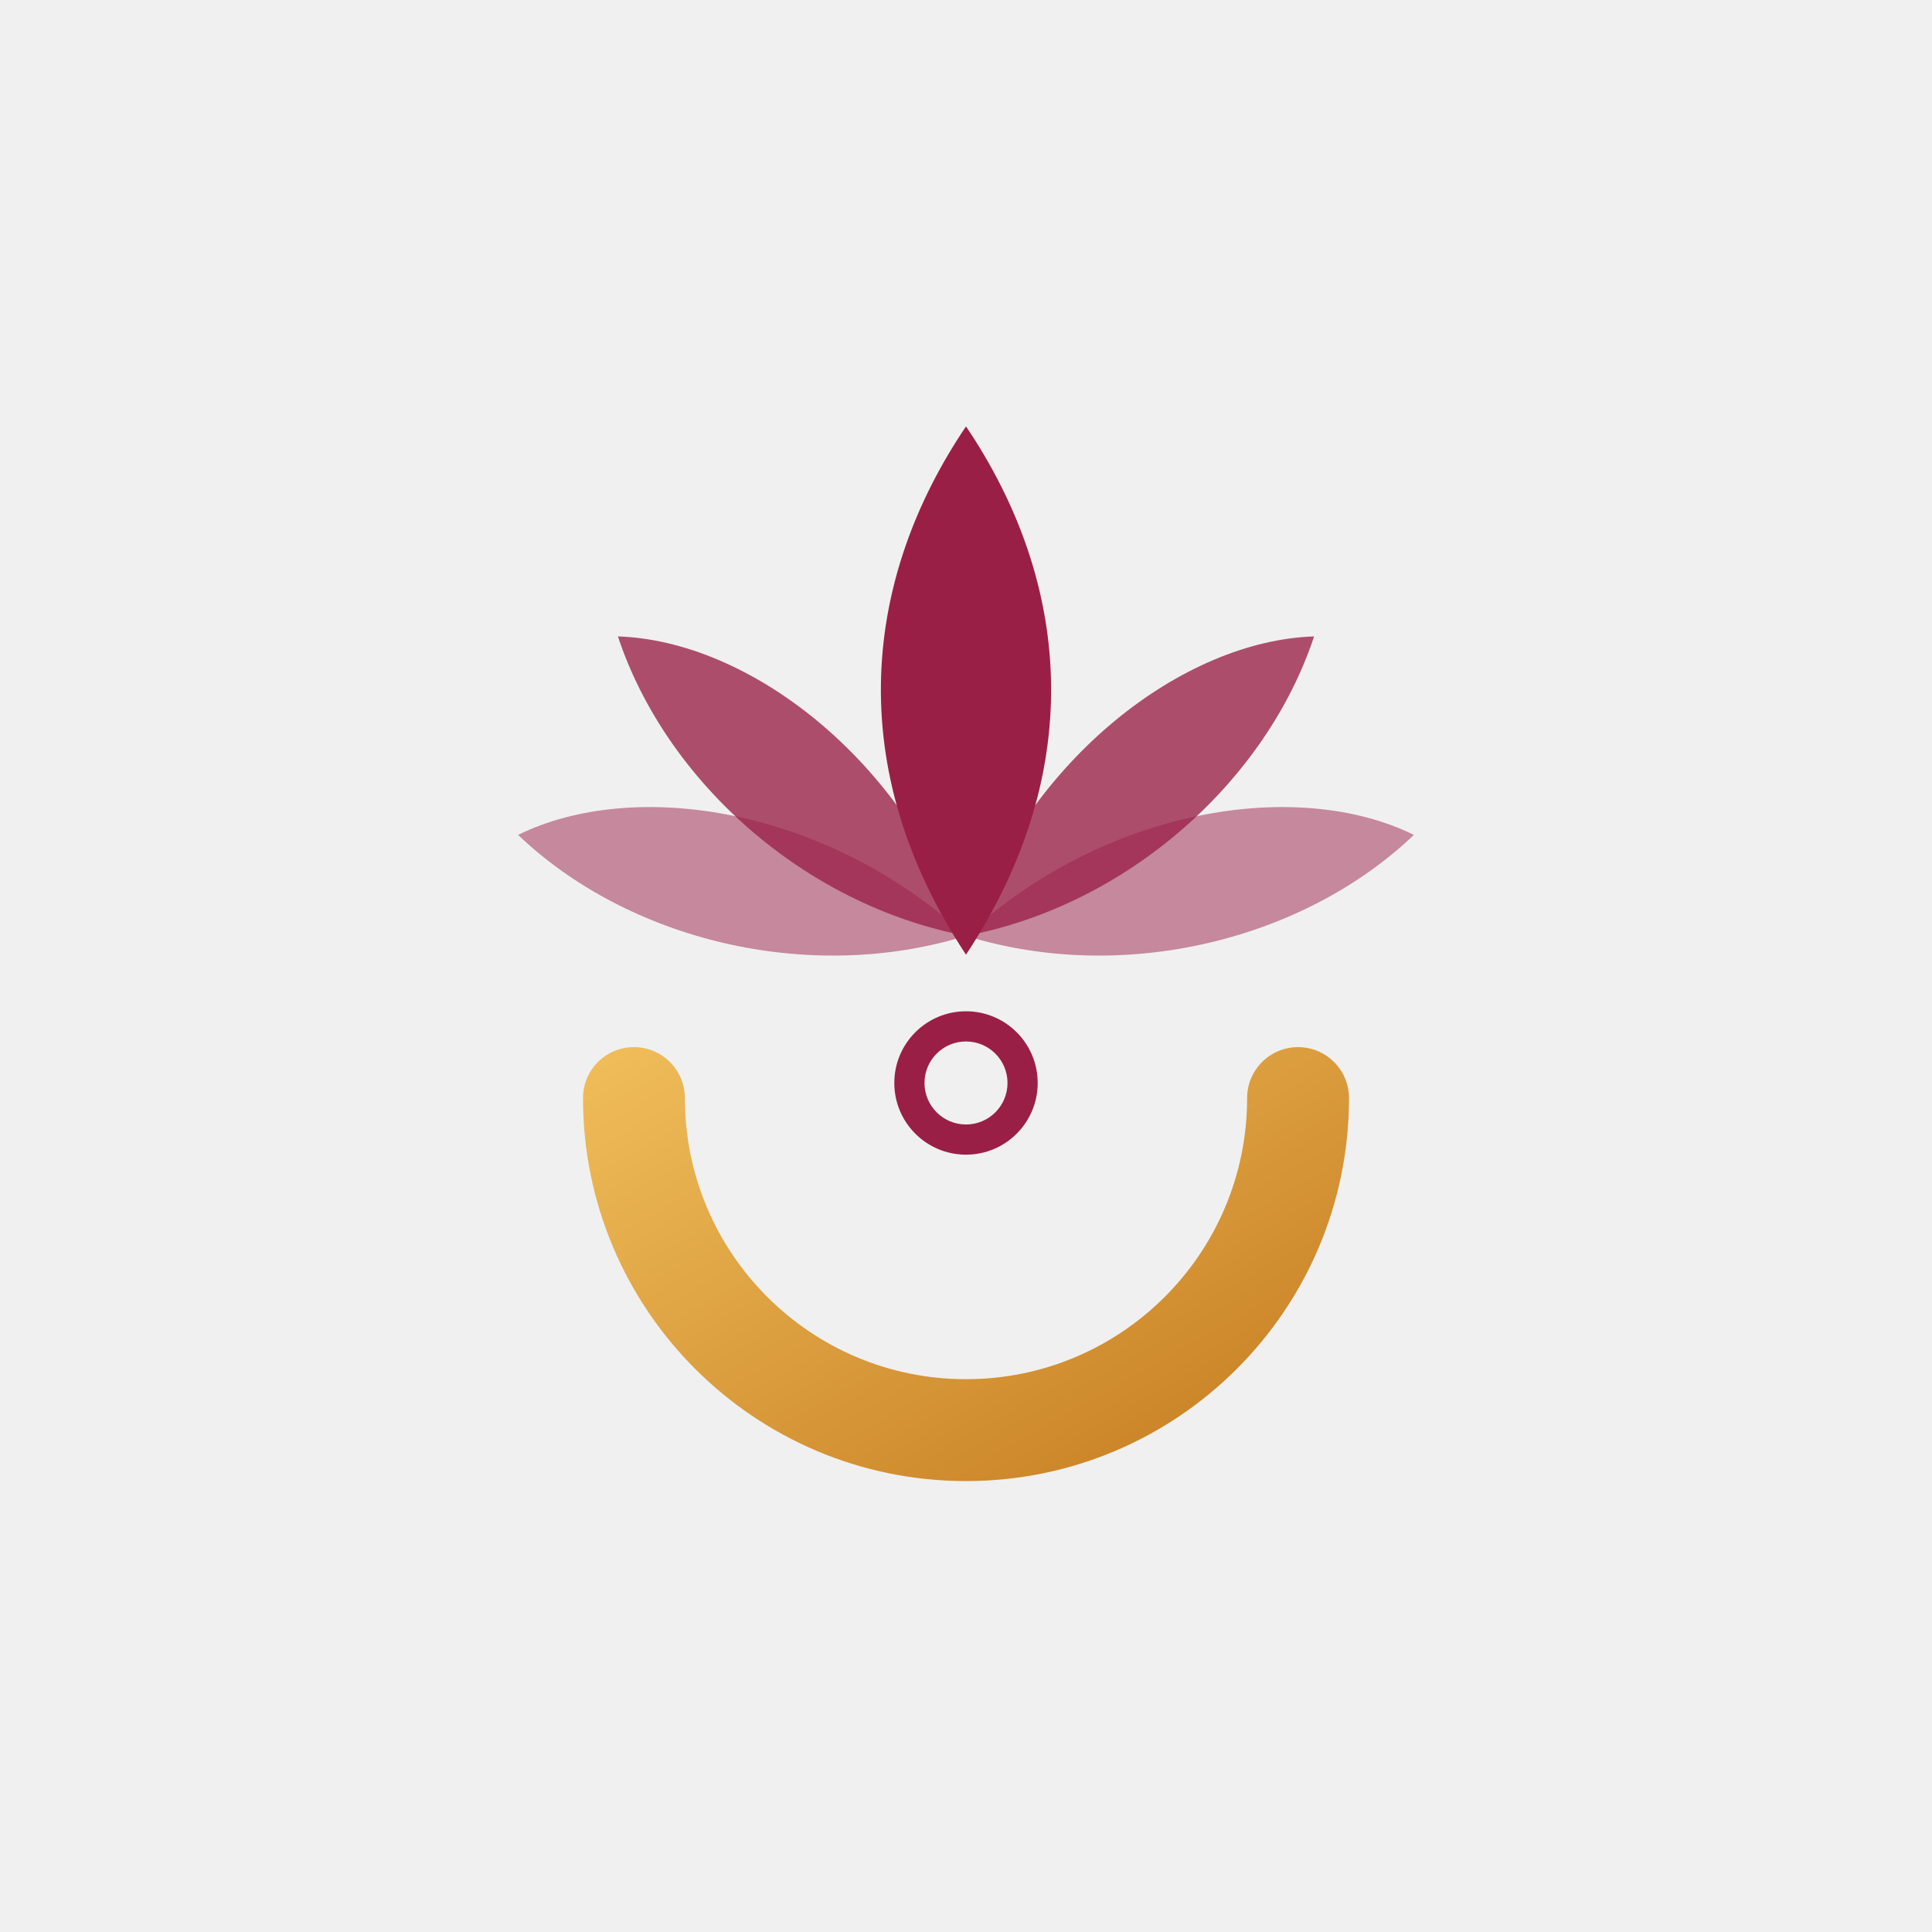
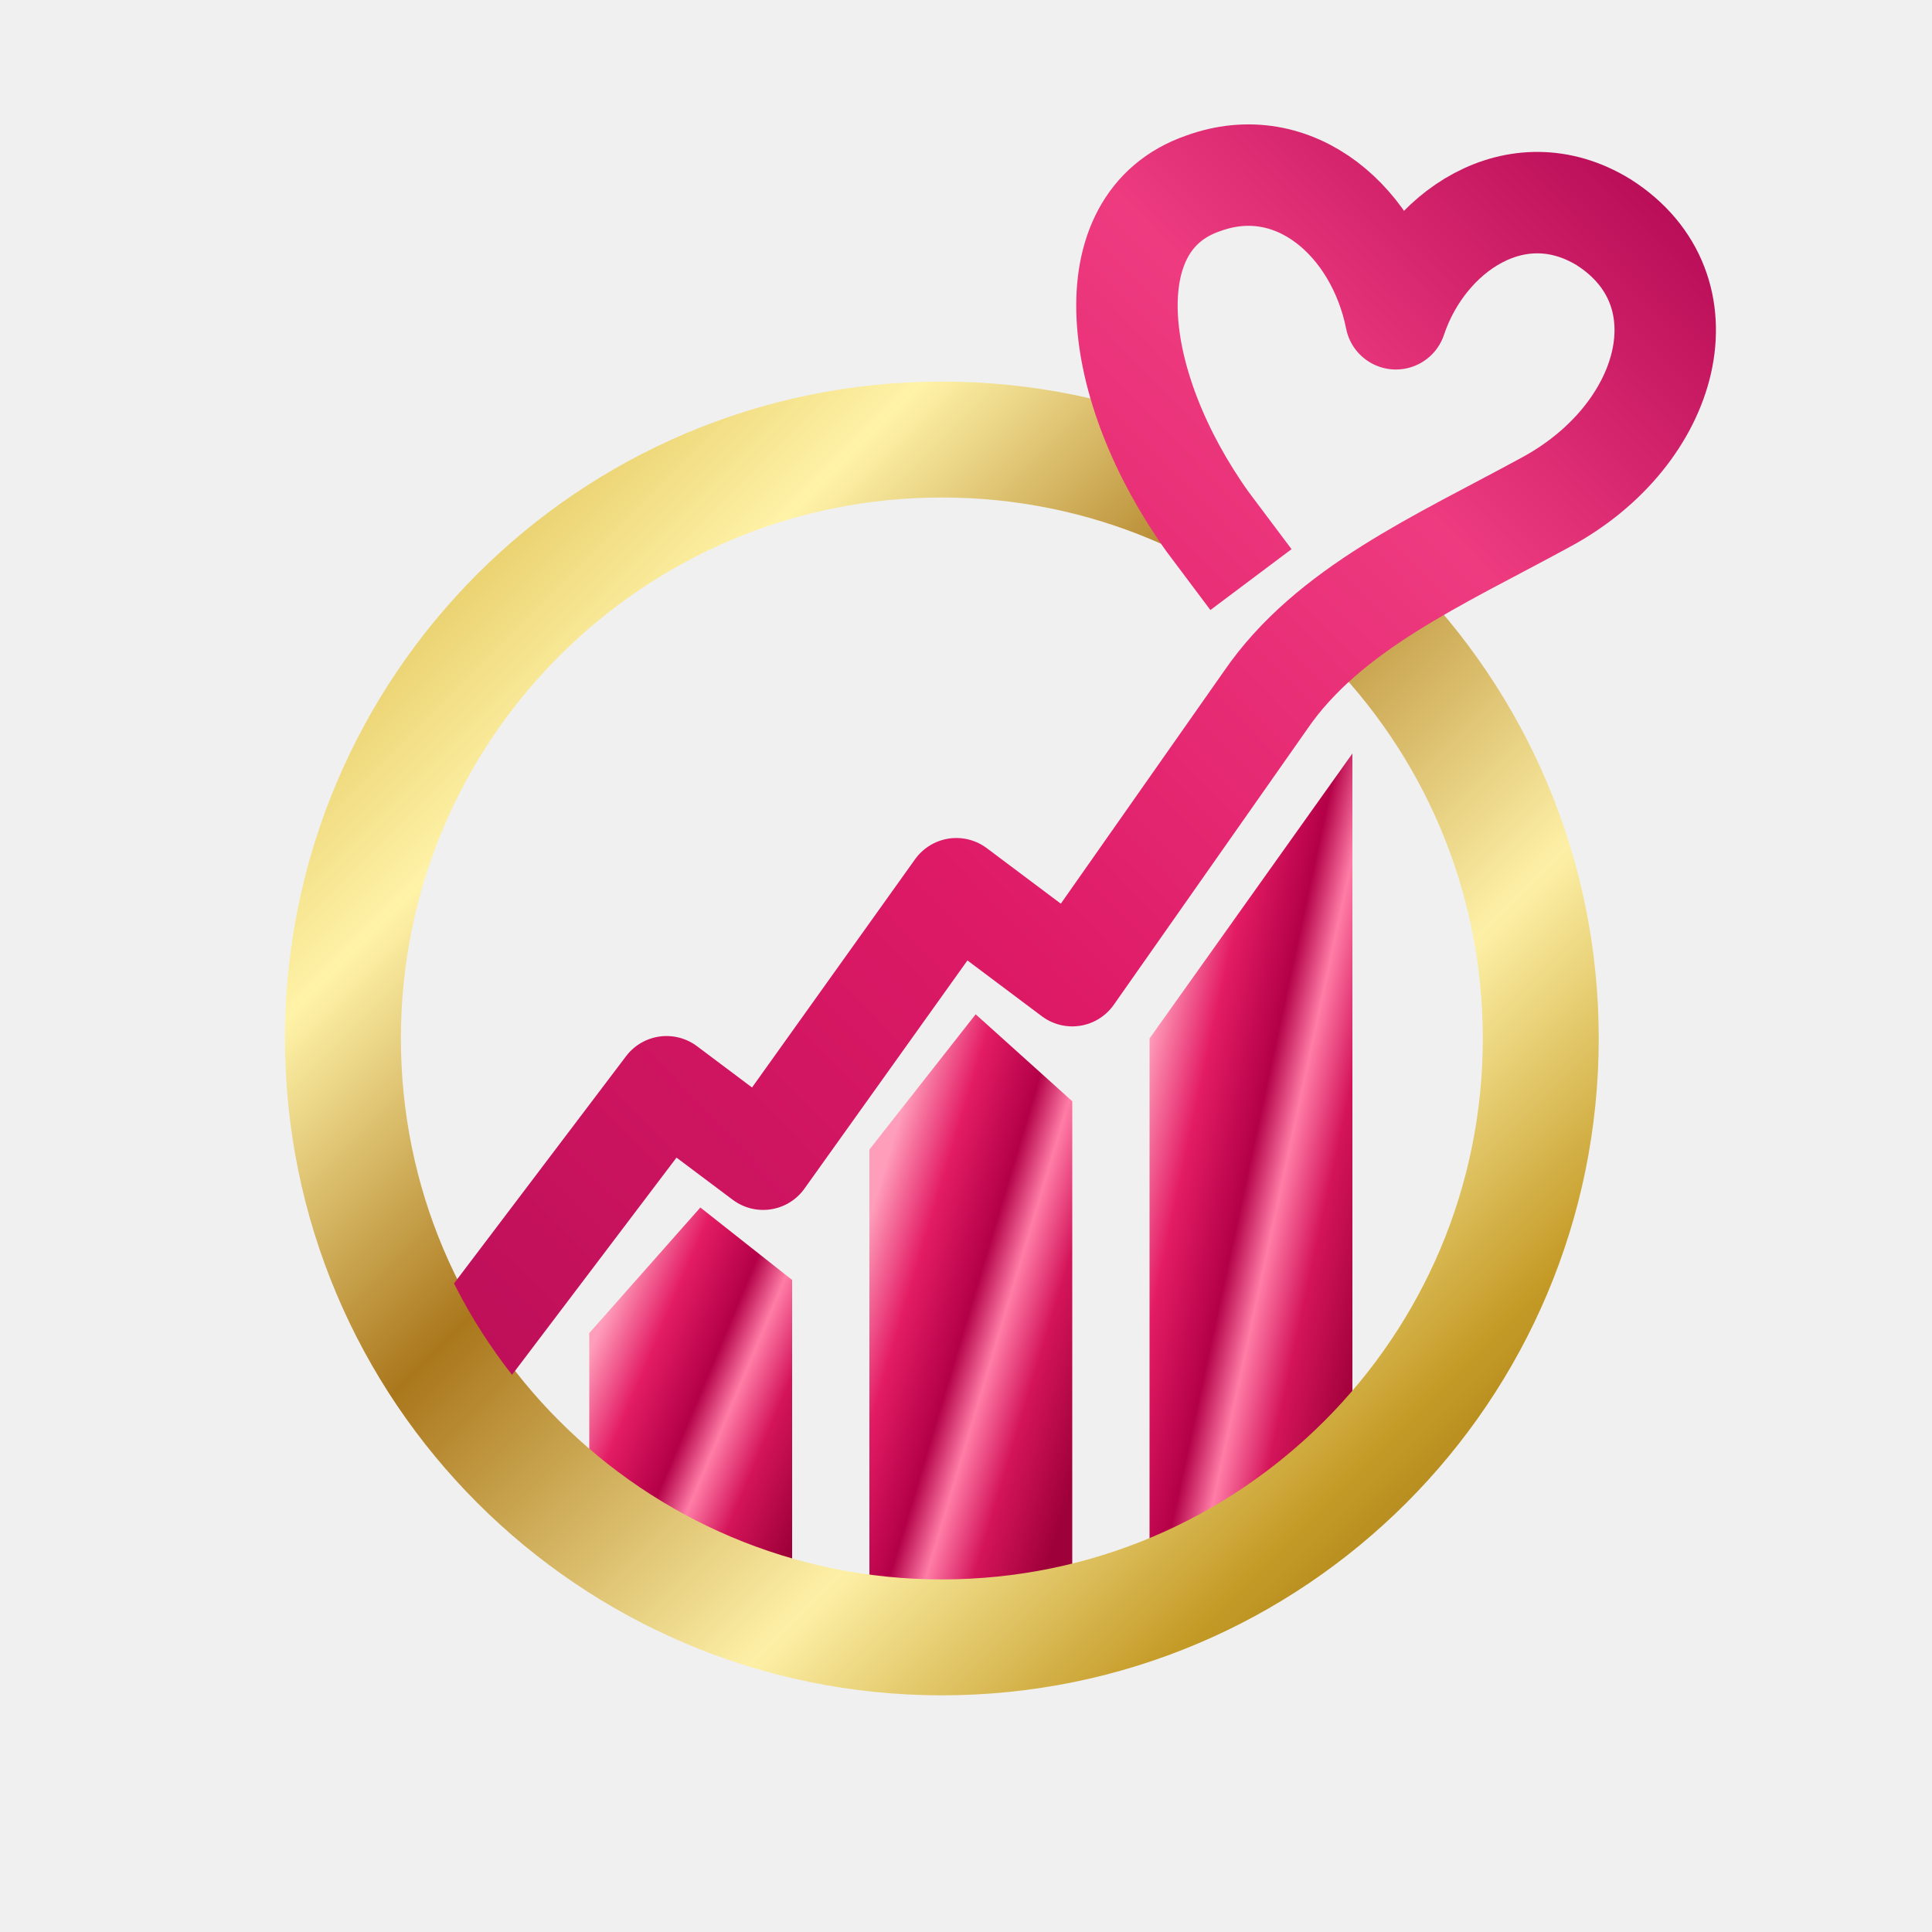
- <svg xmlns="http://www.w3.org/2000/svg" viewBox="0 0 1024 1024" width="1024" height="1024">
+ <svg xmlns="http://www.w3.org/2000/svg" viewBox="0 0 400 400" width="100%" height="100%">
  <defs>
-     <linearGradient id="gGold" x1="0" y1="0" x2="1" y2="1">
-       <stop offset="0" stop-color="#F0BE5A" />
-       <stop offset="1" stop-color="#C47A1E" />
+     <linearGradient id="goldGrad" x1="0%" y1="0%" x2="100%" y2="100%">
+       <stop offset="0%" stop-color="#D4AF37" />
+       <stop offset="22%" stop-color="#FFF3A8" />
+       <stop offset="42%" stop-color="#AA771C" />
+       <stop offset="68%" stop-color="#FDF0A6" />
+       <stop offset="85%" stop-color="#C59B27" />
+       <stop offset="100%" stop-color="#8B6508" />
    </linearGradient>
+     <linearGradient id="pinkLineGrad" x1="80" y1="300" x2="345" y2="40" gradientUnits="userSpaceOnUse">
+       <stop offset="0%" stop-color="#B80D57" />
+       <stop offset="45%" stop-color="#DE1A66" />
+       <stop offset="78%" stop-color="#EE3B80" />
+       <stop offset="100%" stop-color="#B80D57" />
+     </linearGradient>
+     <linearGradient id="barGrad" x1="15%" y1="15%" x2="85%" y2="85%">
+       <stop offset="0%" stop-color="#FF9EBB" />
+       <stop offset="22%" stop-color="#E31C64" />
+       <stop offset="45%" stop-color="#B30047" />
+       <stop offset="58%" stop-color="#FF7DA7" />
+       <stop offset="75%" stop-color="#D4145A" />
+       <stop offset="100%" stop-color="#9E0039" />
+     </linearGradient>
+     <clipPath id="innerCircleClip">
+       <circle cx="195" cy="215" r="113" />
+     </clipPath>
+     <clipPath id="lineAndHeartClip">
+       <circle cx="195" cy="215" r="113" />
+       <rect x="195" y="0" width="205" height="225" />
+     </clipPath>
+     <mask id="ringBehindLoveMask">
+       <rect x="0" y="0" width="400" height="400" fill="#FFFFFF" />
+       <polygon points="248,105 259,120 278,128 262,145" fill="#000000" />
+       <path d="M 262,145                 C 275,126 298,116 320,104                 C 346,90 354,60 332,46                 C 314,35 295,48 289,66                 C 285,46 268,31 249,38                 C 226,46 230,80 250,108                 L 259,120 Z" fill="#000000" />
+     </mask>
  </defs>
-   <g transform="translate(0, -24)">
-     <g fill="#9A1F47">
-       <path d="M512 520C440 470 400 380 408 300C470 330 520 420 512 520Z" transform="rotate(-24 512 520)" opacity=".78" />
-       <path d="M512 520C584 470 624 380 616 300C554 330 504 420 512 520Z" transform="rotate(24 512 520)" opacity=".78" />
-       <path d="M512 520C440 470 400 380 408 300C470 330 520 420 512 520Z" transform="rotate(-52 512 520)" opacity=".50" />
-       <path d="M512 520C584 470 624 380 616 300C554 330 504 420 512 520Z" transform="rotate(52 512 520)" opacity=".50" />
-       <path d="M512 250C566 330 578 430 512 530C446 430 458 330 512 250Z" />
-     </g>
-     <path d="M 363 606 A 27 27 0 0 0 309 606 A 203 203 0 0 0 715 606 A 27 27 0 0 0 661 606 A 149 149 0 0 1 363 606 Z" fill="url(#gGold)" />
-     <path d="M 512 560 A 38 38 0 1 0 512 636 A 38 38 0 1 0 512 560 Z M 512 576 A 22 22 0 1 1 512 620 A 22 22 0 1 1 512 576 Z" fill="#9A1F47" fill-rule="evenodd" />
+   <g clip-path="url(#innerCircleClip)">
+     <polygon points="122,350 122,276 145,250 164,265 164,350" fill="url(#barGrad)" />
+     <polygon points="180,350 180,238 202,210 222,228 222,350" fill="url(#barGrad)" />
+     <polygon points="238,350 238,215 280,156 280,350" fill="url(#barGrad)" />
+   </g>
+   <g mask="url(#ringBehindLoveMask)">
+     <circle cx="195" cy="215" r="124" fill="none" stroke="url(#goldGrad)" stroke-width="24" />
+   </g>
+   <g clip-path="url(#lineAndHeartClip)">
+     <path d="M 85,295               L 138,225               L 158,240               L 198,184               L 222,202               L 262,145               C 275,126 298,116 320,104               C 346,90 354,60 332,46               C 314,35 295,48 289,66               C 285,46 268,31 249,38               C 226,46 230,80 250,108               L 259,120" fill="none" stroke="url(#pinkLineGrad)" stroke-width="21" stroke-linecap="butt" stroke-linejoin="round" />
  </g>
</svg>
